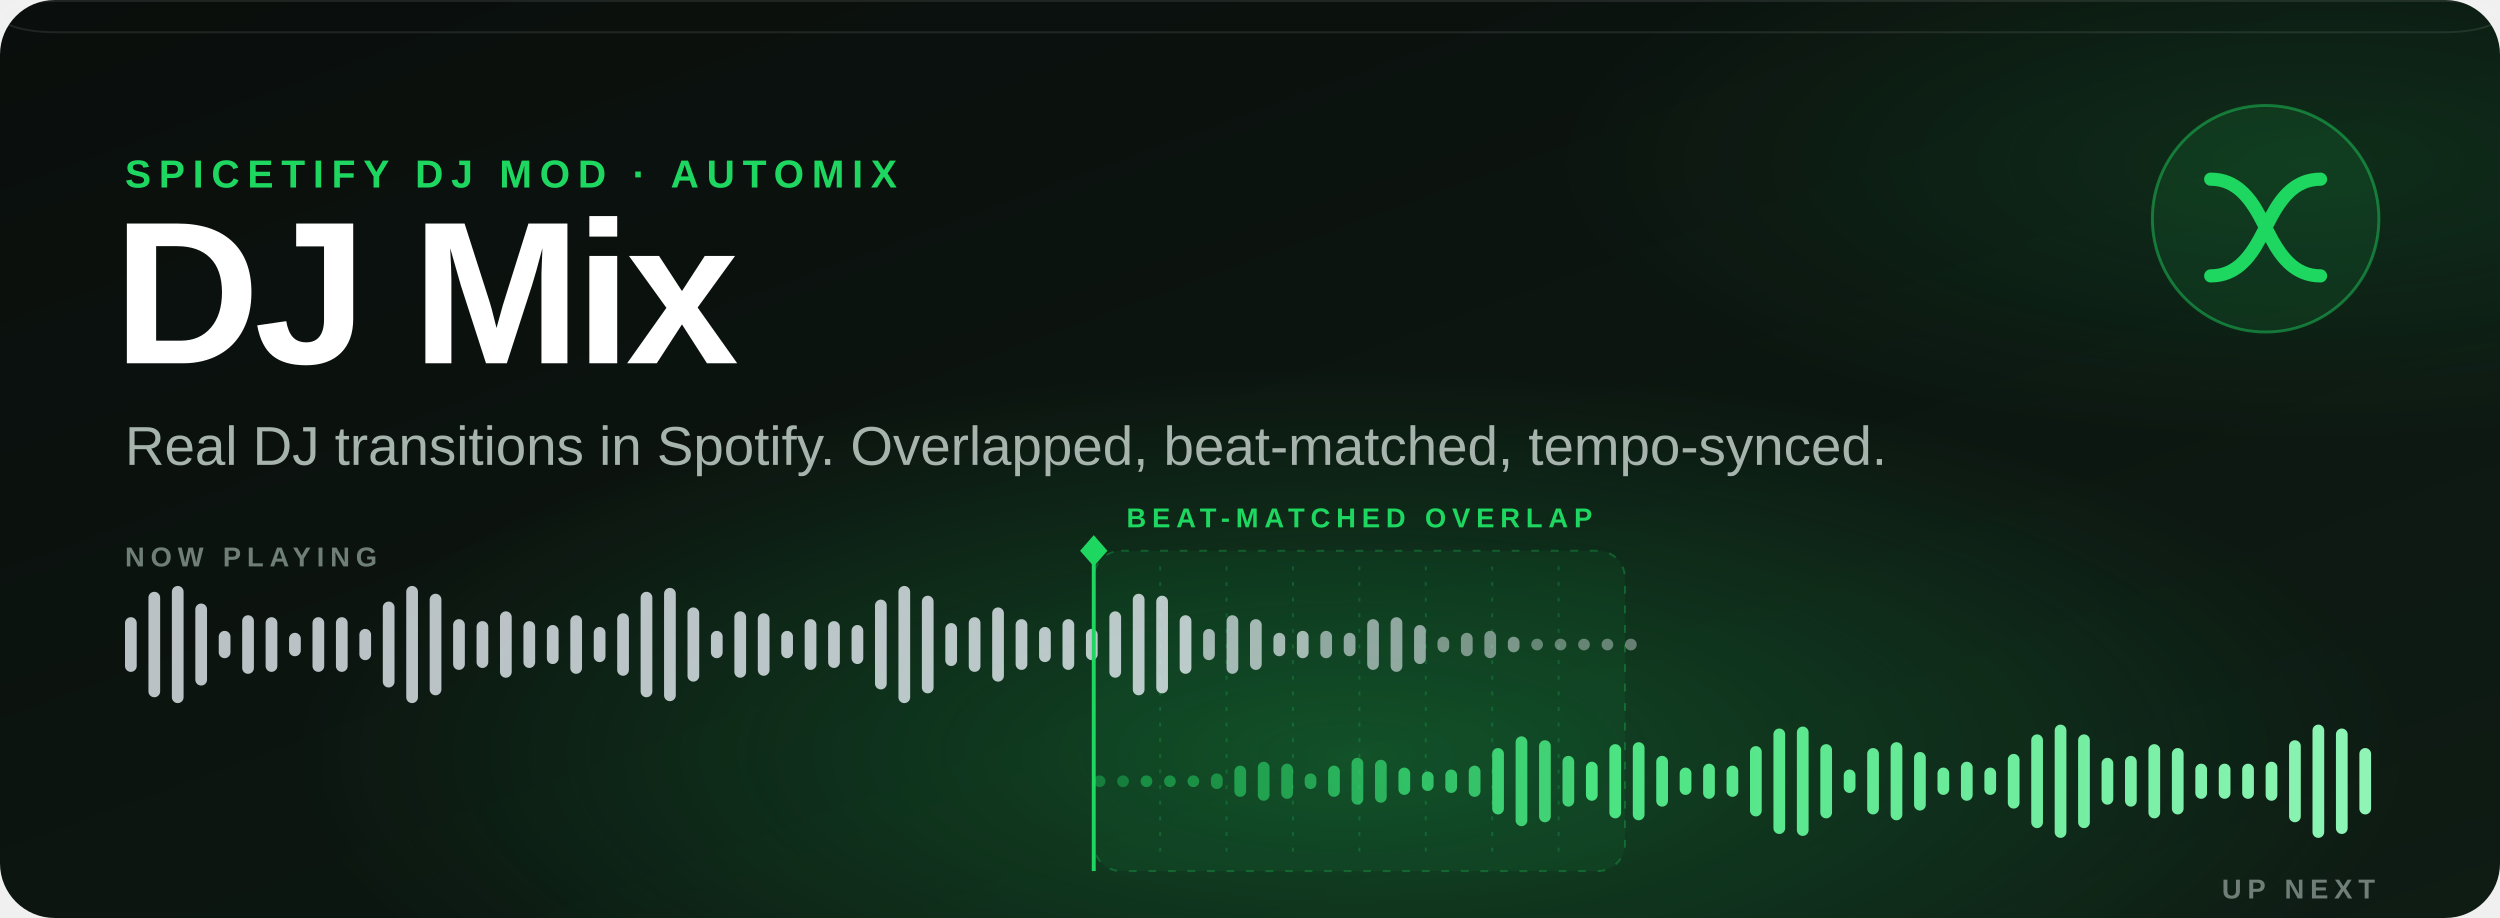
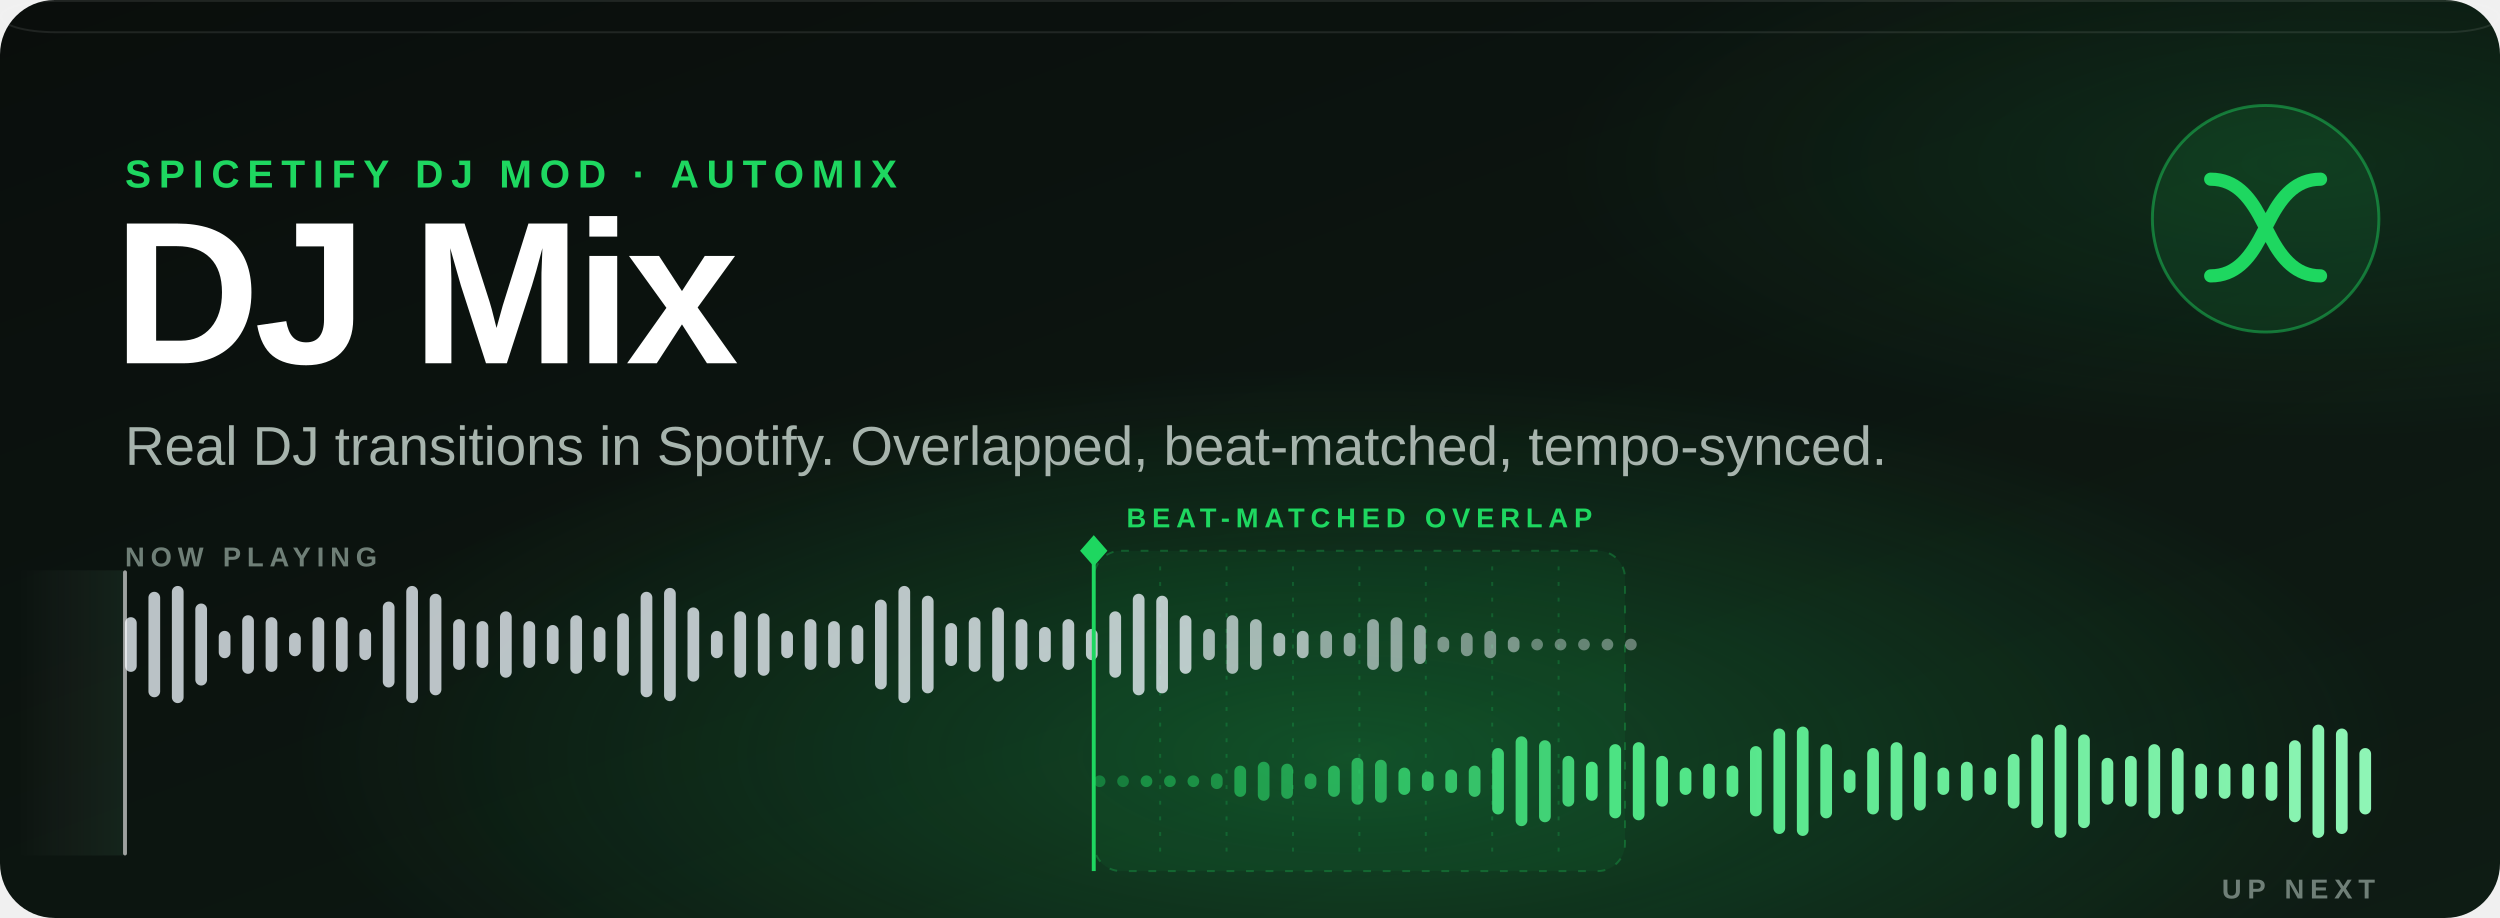
<svg xmlns="http://www.w3.org/2000/svg" width="1280" height="470" viewBox="0 0 1280 470" role="img" aria-label="DJ Mix: real DJ transitions in Spotify, overlapped, beat-matched and tempo-synced">
  <defs>
    <linearGradient id="bg" x1="0" y1="0" x2="1" y2="1">
      <stop offset="0" stop-color="#0a0e0c" />
      <stop offset="1" stop-color="#0e1c14" />
    </linearGradient>
    <radialGradient id="glow" cx="0.54" cy="0.82" r="0.42">
      <stop offset="0" stop-color="#1ed760" stop-opacity="0.26" />
      <stop offset="1" stop-color="#1ed760" stop-opacity="0" />
    </radialGradient>
    <radialGradient id="glow2" cx="0.92" cy="0.18" r="0.3">
      <stop offset="0" stop-color="#1ed760" stop-opacity="0.12" />
      <stop offset="1" stop-color="#1ed760" stop-opacity="0" />
    </radialGradient>
    <linearGradient id="gb" gradientUnits="userSpaceOnUse" x1="560" y1="0" x2="1216" y2="0">
      <stop offset="0" stop-color="#1ed760" />
      <stop offset="1" stop-color="#8ff5b6" />
    </linearGradient>
    <clipPath id="card">
      <rect width="1280" height="470" rx="28" />
    </clipPath>
+     <linearGradient id="ph" x1="0" x2="1">
+       <stop offset="0" stop-color="#ffffff" stop-opacity="0" />
+       <stop offset="1" stop-color="#8ff5b6" stop-opacity="1" />
+     </linearGradient>
  </defs>
+   <style>
+   .b { transform-box: fill-box; transform-origin: 50% 50%; animation: beat 0.5s ease-in-out infinite alternate; }
+   .b1 { animation-delay: -0.1s; } .b2 { animation-delay: -0.2s; } .b3 { animation-delay: -0.3s; } .b4 { animation-delay: -0.4s; }
+   @keyframes beat { from { transform: scaleY(1); } to { transform: scaleY(0.62); } }
+   .sweep { animation: sweep 9s linear infinite; }
+   @keyframes sweep { from { transform: translateX(0); } to { transform: translateX(1152px); } }
+   .zone { animation: zone 1s ease-in-out infinite alternate; }
+   @keyframes zone { from { fill-opacity: 0.04; } to { fill-opacity: 0.11; } }
+   .dot { animation: dot 1s ease-in-out infinite alternate; }
+   @keyframes dot { from { opacity: 0.55; } to { opacity: 1; } }
+   @media (prefers-reduced-motion: reduce) { .b, .zone, .dot { animation: none; } .sweep { display: none; } }
+ </style>
  <g clip-path="url(#card)">
    <rect width="1280" height="470" fill="url(#bg)" />
    <rect width="1280" height="470" fill="url(#glow)" />
    <rect width="1280" height="470" fill="url(#glow2)" />
-     <rect x="560" y="282" width="272" height="164" rx="14" fill="#1ed760" fill-opacity="0.06" stroke="#1ed760" stroke-opacity="0.28" stroke-dasharray="4 6" />
+     <rect x="560" y="282" width="272" height="164" rx="14" fill="#1ed760" fill-opacity="0.06" class="zone" stroke="#1ed760" stroke-opacity="0.28" stroke-dasharray="4 6" />
    <line x1="594" y1="290" x2="594" y2="438" stroke="#1ed760" stroke-opacity="0.22" stroke-dasharray="2 6" />
    <line x1="628" y1="290" x2="628" y2="438" stroke="#1ed760" stroke-opacity="0.22" stroke-dasharray="2 6" />
    <line x1="662" y1="290" x2="662" y2="438" stroke="#1ed760" stroke-opacity="0.22" stroke-dasharray="2 6" />
    <line x1="696" y1="290" x2="696" y2="438" stroke="#1ed760" stroke-opacity="0.22" stroke-dasharray="2 6" />
    <line x1="730" y1="290" x2="730" y2="438" stroke="#1ed760" stroke-opacity="0.22" stroke-dasharray="2 6" />
    <line x1="764" y1="290" x2="764" y2="438" stroke="#1ed760" stroke-opacity="0.22" stroke-dasharray="2 6" />
    <line x1="798" y1="290" x2="798" y2="438" stroke="#1ed760" stroke-opacity="0.22" stroke-dasharray="2 6" />
-     <rect x="64" y="316" width="6" height="28" rx="3" fill="#e6edf3" fill-opacity="0.8" />
-     <rect x="76" y="303" width="6" height="54" rx="3" fill="#e6edf3" fill-opacity="0.8" />
-     <rect x="88" y="300" width="6" height="60" rx="3" fill="#e6edf3" fill-opacity="0.8" />
-     <rect x="100" y="309" width="6" height="42" rx="3" fill="#e6edf3" fill-opacity="0.8" />
-     <rect x="112" y="323" width="6" height="14" rx="3" fill="#e6edf3" fill-opacity="0.8" />
-     <rect x="124" y="315" width="6" height="30" rx="3" fill="#e6edf3" fill-opacity="0.8" />
-     <rect x="136" y="316" width="6" height="28" rx="3" fill="#e6edf3" fill-opacity="0.8" />
-     <rect x="148" y="324" width="6" height="12" rx="3" fill="#e6edf3" fill-opacity="0.8" />
-     <rect x="160" y="316" width="6" height="28" rx="3" fill="#e6edf3" fill-opacity="0.8" />
-     <rect x="172" y="316" width="6" height="28" rx="3" fill="#e6edf3" fill-opacity="0.8" />
-     <rect x="184" y="322" width="6" height="16" rx="3" fill="#e6edf3" fill-opacity="0.8" />
-     <rect x="196" y="308" width="6" height="44" rx="3" fill="#e6edf3" fill-opacity="0.8" />
-     <rect x="208" y="300" width="6" height="60" rx="3" fill="#e6edf3" fill-opacity="0.8" />
-     <rect x="220" y="304" width="6" height="52" rx="3" fill="#e6edf3" fill-opacity="0.8" />
-     <rect x="232" y="317" width="6" height="26" rx="3" fill="#e6edf3" fill-opacity="0.8" />
-     <rect x="244" y="318" width="6" height="24" rx="3" fill="#e6edf3" fill-opacity="0.8" />
-     <rect x="256" y="313" width="6" height="34" rx="3" fill="#e6edf3" fill-opacity="0.8" />
-     <rect x="268" y="318" width="6" height="24" rx="3" fill="#e6edf3" fill-opacity="0.8" />
-     <rect x="280" y="320" width="6" height="20" rx="3" fill="#e6edf3" fill-opacity="0.8" />
-     <rect x="292" y="315" width="6" height="30" rx="3" fill="#e6edf3" fill-opacity="0.8" />
-     <rect x="304" y="321" width="6" height="18" rx="3" fill="#e6edf3" fill-opacity="0.8" />
-     <rect x="316" y="314" width="6" height="32" rx="3" fill="#e6edf3" fill-opacity="0.8" />
-     <rect x="328" y="303" width="6" height="54" rx="3" fill="#e6edf3" fill-opacity="0.8" />
-     <rect x="340" y="301" width="6" height="58" rx="3" fill="#e6edf3" fill-opacity="0.8" />
-     <rect x="352" y="311" width="6" height="38" rx="3" fill="#e6edf3" fill-opacity="0.8" />
-     <rect x="364" y="323" width="6" height="14" rx="3" fill="#e6edf3" fill-opacity="0.8" />
-     <rect x="376" y="313" width="6" height="34" rx="3" fill="#e6edf3" fill-opacity="0.8" />
-     <rect x="388" y="314" width="6" height="32" rx="3" fill="#e6edf3" fill-opacity="0.8" />
-     <rect x="400" y="323" width="6" height="14" rx="3" fill="#e6edf3" fill-opacity="0.8" />
-     <rect x="412" y="317" width="6" height="26" rx="3" fill="#e6edf3" fill-opacity="0.8" />
-     <rect x="424" y="318" width="6" height="24" rx="3" fill="#e6edf3" fill-opacity="0.8" />
-     <rect x="436" y="320" width="6" height="20" rx="3" fill="#e6edf3" fill-opacity="0.8" />
-     <rect x="448" y="307" width="6" height="46" rx="3" fill="#e6edf3" fill-opacity="0.8" />
-     <rect x="460" y="300" width="6" height="60" rx="3" fill="#e6edf3" fill-opacity="0.8" />
-     <rect x="472" y="305" width="6" height="50" rx="3" fill="#e6edf3" fill-opacity="0.8" />
-     <rect x="484" y="319" width="6" height="22" rx="3" fill="#e6edf3" fill-opacity="0.8" />
-     <rect x="496" y="316" width="6" height="28" rx="3" fill="#e6edf3" fill-opacity="0.8" />
-     <rect x="508" y="311" width="6" height="38" rx="3" fill="#e6edf3" fill-opacity="0.8" />
-     <rect x="520" y="317" width="6" height="26" rx="3" fill="#e6edf3" fill-opacity="0.8" />
-     <rect x="532" y="321" width="6" height="18" rx="3" fill="#e6edf3" fill-opacity="0.8" />
-     <rect x="544" y="317" width="6" height="26" rx="3" fill="#e6edf3" fill-opacity="0.8" />
-     <rect x="556" y="322" width="6" height="16" rx="3" fill="#e6edf3" fill-opacity="0.8" />
-     <rect x="568" y="313" width="6" height="34" rx="3" fill="#e6edf3" fill-opacity="0.8" />
-     <rect x="580" y="304" width="6" height="52" rx="3" fill="#e6edf3" fill-opacity="0.8" />
-     <rect x="592" y="305" width="6" height="50" rx="3" fill="#e6edf3" fill-opacity="0.8" />
-     <rect x="604" y="315" width="6" height="30" rx="3" fill="#e6edf3" fill-opacity="0.8" />
-     <rect x="616" y="322" width="6" height="16" rx="3" fill="#e6edf3" fill-opacity="0.7" />
-     <rect x="628" y="315" width="6" height="30" rx="3" fill="#e6edf3" fill-opacity="0.7" />
-     <rect x="640" y="317" width="6" height="26" rx="3" fill="#e6edf3" fill-opacity="0.7" />
-     <rect x="652" y="324" width="6" height="12" rx="3" fill="#e6edf3" fill-opacity="0.7" />
-     <rect x="664" y="323" width="6" height="14" rx="3" fill="#e6edf3" fill-opacity="0.7" />
-     <rect x="676" y="323" width="6" height="14" rx="3" fill="#e6edf3" fill-opacity="0.6" />
-     <rect x="688" y="324" width="6" height="12" rx="3" fill="#e6edf3" fill-opacity="0.6" />
-     <rect x="700" y="317" width="6" height="26" rx="3" fill="#e6edf3" fill-opacity="0.6" />
-     <rect x="712" y="316" width="6" height="28" rx="3" fill="#e6edf3" fill-opacity="0.6" />
-     <rect x="724" y="320" width="6" height="20" rx="3" fill="#e6edf3" fill-opacity="0.6" />
-     <rect x="736" y="326" width="6" height="8" rx="3" fill="#e6edf3" fill-opacity="0.5" />
-     <rect x="748" y="324" width="6" height="12" rx="3" fill="#e6edf3" fill-opacity="0.5" />
-     <rect x="760" y="323" width="6" height="14" rx="3" fill="#e6edf3" fill-opacity="0.5" />
-     <rect x="772" y="326" width="6" height="8" rx="3" fill="#e6edf3" fill-opacity="0.5" />
-     <rect x="784" y="327" width="6" height="6" rx="3" fill="#e6edf3" fill-opacity="0.4" />
-     <rect x="796" y="327" width="6" height="6" rx="3" fill="#e6edf3" fill-opacity="0.4" />
-     <rect x="808" y="327" width="6" height="6" rx="3" fill="#e6edf3" fill-opacity="0.4" />
-     <rect x="820" y="327" width="6" height="6" rx="3" fill="#e6edf3" fill-opacity="0.4" />
-     <rect x="832" y="327" width="6" height="6" rx="3" fill="#e6edf3" fill-opacity="0.4" />
-     <rect x="560" y="397" width="6" height="6" rx="3" fill="url(#gb)" fill-opacity="0.4" />
-     <rect x="572" y="397" width="6" height="6" rx="3" fill="url(#gb)" fill-opacity="0.4" />
-     <rect x="584" y="397" width="6" height="6" rx="3" fill="url(#gb)" fill-opacity="0.5" />
-     <rect x="596" y="397" width="6" height="6" rx="3" fill="url(#gb)" fill-opacity="0.5" />
-     <rect x="608" y="397" width="6" height="6" rx="3" fill="url(#gb)" fill-opacity="0.5" />
-     <rect x="620" y="396" width="6" height="8" rx="3" fill="url(#gb)" fill-opacity="0.5" />
-     <rect x="632" y="392" width="6" height="16" rx="3" fill="url(#gb)" fill-opacity="0.6" />
-     <rect x="644" y="390" width="6" height="20" rx="3" fill="url(#gb)" fill-opacity="0.6" />
-     <rect x="656" y="391" width="6" height="18" rx="3" fill="url(#gb)" fill-opacity="0.6" />
-     <rect x="668" y="396" width="6" height="8" rx="3" fill="url(#gb)" fill-opacity="0.6" />
-     <rect x="680" y="392" width="6" height="16" rx="3" fill="url(#gb)" fill-opacity="0.7" />
-     <rect x="692" y="388" width="6" height="24" rx="3" fill="url(#gb)" fill-opacity="0.7" />
-     <rect x="704" y="389" width="6" height="22" rx="3" fill="url(#gb)" fill-opacity="0.7" />
-     <rect x="716" y="393" width="6" height="14" rx="3" fill="url(#gb)" fill-opacity="0.8" />
-     <rect x="728" y="395" width="6" height="10" rx="3" fill="url(#gb)" fill-opacity="0.8" />
-     <rect x="740" y="394" width="6" height="12" rx="3" fill="url(#gb)" fill-opacity="0.8" />
-     <rect x="752" y="392" width="6" height="16" rx="3" fill="url(#gb)" fill-opacity="0.8" />
-     <rect x="764" y="383" width="6" height="34" rx="3" fill="url(#gb)" fill-opacity="0.9" />
-     <rect x="776" y="377" width="6" height="46" rx="3" fill="url(#gb)" fill-opacity="0.9" />
-     <rect x="788" y="379" width="6" height="42" rx="3" fill="url(#gb)" fill-opacity="0.9" />
-     <rect x="800" y="387" width="6" height="26" rx="3" fill="url(#gb)" fill-opacity="0.9" />
-     <rect x="812" y="390" width="6" height="20" rx="3" fill="url(#gb)" fill-opacity="1" />
-     <rect x="824" y="381" width="6" height="38" rx="3" fill="url(#gb)" fill-opacity="1" />
-     <rect x="836" y="380" width="6" height="40" rx="3" fill="url(#gb)" fill-opacity="1" />
-     <rect x="848" y="387" width="6" height="26" rx="3" fill="url(#gb)" fill-opacity="1" />
-     <rect x="860" y="393" width="6" height="14" rx="3" fill="url(#gb)" fill-opacity="1" />
-     <rect x="872" y="391" width="6" height="18" rx="3" fill="url(#gb)" fill-opacity="1" />
-     <rect x="884" y="392" width="6" height="16" rx="3" fill="url(#gb)" fill-opacity="1" />
-     <rect x="896" y="382" width="6" height="36" rx="3" fill="url(#gb)" fill-opacity="1" />
-     <rect x="908" y="373" width="6" height="54" rx="3" fill="url(#gb)" fill-opacity="1" />
-     <rect x="920" y="372" width="6" height="56" rx="3" fill="url(#gb)" fill-opacity="1" />
-     <rect x="932" y="381" width="6" height="38" rx="3" fill="url(#gb)" fill-opacity="1" />
-     <rect x="944" y="394" width="6" height="12" rx="3" fill="url(#gb)" fill-opacity="1" />
-     <rect x="956" y="383" width="6" height="34" rx="3" fill="url(#gb)" fill-opacity="1" />
-     <rect x="968" y="380" width="6" height="40" rx="3" fill="url(#gb)" fill-opacity="1" />
-     <rect x="980" y="385" width="6" height="30" rx="3" fill="url(#gb)" fill-opacity="1" />
-     <rect x="992" y="393" width="6" height="14" rx="3" fill="url(#gb)" fill-opacity="1" />
-     <rect x="1004" y="390" width="6" height="20" rx="3" fill="url(#gb)" fill-opacity="1" />
-     <rect x="1016" y="393" width="6" height="14" rx="3" fill="url(#gb)" fill-opacity="1" />
-     <rect x="1028" y="386" width="6" height="28" rx="3" fill="url(#gb)" fill-opacity="1" />
-     <rect x="1040" y="376" width="6" height="48" rx="3" fill="url(#gb)" fill-opacity="1" />
-     <rect x="1052" y="371" width="6" height="58" rx="3" fill="url(#gb)" fill-opacity="1" />
-     <rect x="1064" y="376" width="6" height="48" rx="3" fill="url(#gb)" fill-opacity="1" />
-     <rect x="1076" y="388" width="6" height="24" rx="3" fill="url(#gb)" fill-opacity="1" />
-     <rect x="1088" y="387" width="6" height="26" rx="3" fill="url(#gb)" fill-opacity="1" />
-     <rect x="1100" y="381" width="6" height="38" rx="3" fill="url(#gb)" fill-opacity="1" />
-     <rect x="1112" y="383" width="6" height="34" rx="3" fill="url(#gb)" fill-opacity="1" />
-     <rect x="1124" y="391" width="6" height="18" rx="3" fill="url(#gb)" fill-opacity="1" />
-     <rect x="1136" y="391" width="6" height="18" rx="3" fill="url(#gb)" fill-opacity="1" />
-     <rect x="1148" y="391" width="6" height="18" rx="3" fill="url(#gb)" fill-opacity="1" />
-     <rect x="1160" y="390" width="6" height="20" rx="3" fill="url(#gb)" fill-opacity="1" />
-     <rect x="1172" y="379" width="6" height="42" rx="3" fill="url(#gb)" fill-opacity="1" />
-     <rect x="1184" y="371" width="6" height="58" rx="3" fill="url(#gb)" fill-opacity="1" />
-     <rect x="1196" y="373" width="6" height="54" rx="3" fill="url(#gb)" fill-opacity="1" />
-     <rect x="1208" y="383" width="6" height="34" rx="3" fill="url(#gb)" fill-opacity="1" />
+     <rect class="b b0" x="64" y="316" width="6" height="28" rx="3" fill="#e6edf3" fill-opacity="0.8" />
+     <rect class="b b1" x="76" y="303" width="6" height="54" rx="3" fill="#e6edf3" fill-opacity="0.8" />
+     <rect class="b b2" x="88" y="300" width="6" height="60" rx="3" fill="#e6edf3" fill-opacity="0.8" />
+     <rect class="b b3" x="100" y="309" width="6" height="42" rx="3" fill="#e6edf3" fill-opacity="0.8" />
+     <rect class="b b4" x="112" y="323" width="6" height="14" rx="3" fill="#e6edf3" fill-opacity="0.8" />
+     <rect class="b b0" x="124" y="315" width="6" height="30" rx="3" fill="#e6edf3" fill-opacity="0.8" />
+     <rect class="b b1" x="136" y="316" width="6" height="28" rx="3" fill="#e6edf3" fill-opacity="0.8" />
+     <rect class="b b2" x="148" y="324" width="6" height="12" rx="3" fill="#e6edf3" fill-opacity="0.8" />
+     <rect class="b b3" x="160" y="316" width="6" height="28" rx="3" fill="#e6edf3" fill-opacity="0.8" />
+     <rect class="b b4" x="172" y="316" width="6" height="28" rx="3" fill="#e6edf3" fill-opacity="0.8" />
+     <rect class="b b0" x="184" y="322" width="6" height="16" rx="3" fill="#e6edf3" fill-opacity="0.8" />
+     <rect class="b b1" x="196" y="308" width="6" height="44" rx="3" fill="#e6edf3" fill-opacity="0.8" />
+     <rect class="b b2" x="208" y="300" width="6" height="60" rx="3" fill="#e6edf3" fill-opacity="0.8" />
+     <rect class="b b3" x="220" y="304" width="6" height="52" rx="3" fill="#e6edf3" fill-opacity="0.8" />
+     <rect class="b b4" x="232" y="317" width="6" height="26" rx="3" fill="#e6edf3" fill-opacity="0.8" />
+     <rect class="b b0" x="244" y="318" width="6" height="24" rx="3" fill="#e6edf3" fill-opacity="0.8" />
+     <rect class="b b1" x="256" y="313" width="6" height="34" rx="3" fill="#e6edf3" fill-opacity="0.8" />
+     <rect class="b b2" x="268" y="318" width="6" height="24" rx="3" fill="#e6edf3" fill-opacity="0.8" />
+     <rect class="b b3" x="280" y="320" width="6" height="20" rx="3" fill="#e6edf3" fill-opacity="0.8" />
+     <rect class="b b4" x="292" y="315" width="6" height="30" rx="3" fill="#e6edf3" fill-opacity="0.8" />
+     <rect class="b b0" x="304" y="321" width="6" height="18" rx="3" fill="#e6edf3" fill-opacity="0.8" />
+     <rect class="b b1" x="316" y="314" width="6" height="32" rx="3" fill="#e6edf3" fill-opacity="0.8" />
+     <rect class="b b2" x="328" y="303" width="6" height="54" rx="3" fill="#e6edf3" fill-opacity="0.8" />
+     <rect class="b b3" x="340" y="301" width="6" height="58" rx="3" fill="#e6edf3" fill-opacity="0.8" />
+     <rect class="b b4" x="352" y="311" width="6" height="38" rx="3" fill="#e6edf3" fill-opacity="0.8" />
+     <rect class="b b0" x="364" y="323" width="6" height="14" rx="3" fill="#e6edf3" fill-opacity="0.8" />
+     <rect class="b b1" x="376" y="313" width="6" height="34" rx="3" fill="#e6edf3" fill-opacity="0.8" />
+     <rect class="b b2" x="388" y="314" width="6" height="32" rx="3" fill="#e6edf3" fill-opacity="0.8" />
+     <rect class="b b3" x="400" y="323" width="6" height="14" rx="3" fill="#e6edf3" fill-opacity="0.8" />
+     <rect class="b b4" x="412" y="317" width="6" height="26" rx="3" fill="#e6edf3" fill-opacity="0.8" />
+     <rect class="b b0" x="424" y="318" width="6" height="24" rx="3" fill="#e6edf3" fill-opacity="0.8" />
+     <rect class="b b1" x="436" y="320" width="6" height="20" rx="3" fill="#e6edf3" fill-opacity="0.8" />
+     <rect class="b b2" x="448" y="307" width="6" height="46" rx="3" fill="#e6edf3" fill-opacity="0.8" />
+     <rect class="b b3" x="460" y="300" width="6" height="60" rx="3" fill="#e6edf3" fill-opacity="0.8" />
+     <rect class="b b4" x="472" y="305" width="6" height="50" rx="3" fill="#e6edf3" fill-opacity="0.8" />
+     <rect class="b b0" x="484" y="319" width="6" height="22" rx="3" fill="#e6edf3" fill-opacity="0.8" />
+     <rect class="b b1" x="496" y="316" width="6" height="28" rx="3" fill="#e6edf3" fill-opacity="0.8" />
+     <rect class="b b2" x="508" y="311" width="6" height="38" rx="3" fill="#e6edf3" fill-opacity="0.8" />
+     <rect class="b b3" x="520" y="317" width="6" height="26" rx="3" fill="#e6edf3" fill-opacity="0.8" />
+     <rect class="b b4" x="532" y="321" width="6" height="18" rx="3" fill="#e6edf3" fill-opacity="0.8" />
+     <rect class="b b0" x="544" y="317" width="6" height="26" rx="3" fill="#e6edf3" fill-opacity="0.8" />
+     <rect class="b b1" x="556" y="322" width="6" height="16" rx="3" fill="#e6edf3" fill-opacity="0.8" />
+     <rect class="b b2" x="568" y="313" width="6" height="34" rx="3" fill="#e6edf3" fill-opacity="0.8" />
+     <rect class="b b3" x="580" y="304" width="6" height="52" rx="3" fill="#e6edf3" fill-opacity="0.8" />
+     <rect class="b b4" x="592" y="305" width="6" height="50" rx="3" fill="#e6edf3" fill-opacity="0.8" />
+     <rect class="b b0" x="604" y="315" width="6" height="30" rx="3" fill="#e6edf3" fill-opacity="0.8" />
+     <rect class="b b1" x="616" y="322" width="6" height="16" rx="3" fill="#e6edf3" fill-opacity="0.7" />
+     <rect class="b b2" x="628" y="315" width="6" height="30" rx="3" fill="#e6edf3" fill-opacity="0.7" />
+     <rect class="b b3" x="640" y="317" width="6" height="26" rx="3" fill="#e6edf3" fill-opacity="0.7" />
+     <rect class="b b4" x="652" y="324" width="6" height="12" rx="3" fill="#e6edf3" fill-opacity="0.7" />
+     <rect class="b b0" x="664" y="323" width="6" height="14" rx="3" fill="#e6edf3" fill-opacity="0.7" />
+     <rect class="b b1" x="676" y="323" width="6" height="14" rx="3" fill="#e6edf3" fill-opacity="0.6" />
+     <rect class="b b2" x="688" y="324" width="6" height="12" rx="3" fill="#e6edf3" fill-opacity="0.6" />
+     <rect class="b b3" x="700" y="317" width="6" height="26" rx="3" fill="#e6edf3" fill-opacity="0.6" />
+     <rect class="b b4" x="712" y="316" width="6" height="28" rx="3" fill="#e6edf3" fill-opacity="0.6" />
+     <rect class="b b0" x="724" y="320" width="6" height="20" rx="3" fill="#e6edf3" fill-opacity="0.6" />
+     <rect class="b b1" x="736" y="326" width="6" height="8" rx="3" fill="#e6edf3" fill-opacity="0.5" />
+     <rect class="b b2" x="748" y="324" width="6" height="12" rx="3" fill="#e6edf3" fill-opacity="0.5" />
+     <rect class="b b3" x="760" y="323" width="6" height="14" rx="3" fill="#e6edf3" fill-opacity="0.5" />
+     <rect class="b b4" x="772" y="326" width="6" height="8" rx="3" fill="#e6edf3" fill-opacity="0.5" />
+     <rect class="b b0" x="784" y="327" width="6" height="6" rx="3" fill="#e6edf3" fill-opacity="0.4" />
+     <rect class="b b1" x="796" y="327" width="6" height="6" rx="3" fill="#e6edf3" fill-opacity="0.4" />
+     <rect class="b b2" x="808" y="327" width="6" height="6" rx="3" fill="#e6edf3" fill-opacity="0.4" />
+     <rect class="b b3" x="820" y="327" width="6" height="6" rx="3" fill="#e6edf3" fill-opacity="0.4" />
+     <rect class="b b4" x="832" y="327" width="6" height="6" rx="3" fill="#e6edf3" fill-opacity="0.4" />
+     <rect class="b b1.33333333333334" x="560" y="397" width="6" height="6" rx="3" fill="url(#gb)" fill-opacity="0.4" />
+     <rect class="b b2.33333333333334" x="572" y="397" width="6" height="6" rx="3" fill="url(#gb)" fill-opacity="0.4" />
+     <rect class="b b3.33333333333334" x="584" y="397" width="6" height="6" rx="3" fill="url(#gb)" fill-opacity="0.5" />
+     <rect class="b b4.33333333333334" x="596" y="397" width="6" height="6" rx="3" fill="url(#gb)" fill-opacity="0.5" />
+     <rect class="b b0.333333333333336" x="608" y="397" width="6" height="6" rx="3" fill="url(#gb)" fill-opacity="0.5" />
+     <rect class="b b1.33333333333334" x="620" y="396" width="6" height="8" rx="3" fill="url(#gb)" fill-opacity="0.5" />
+     <rect class="b b2.33333333333334" x="632" y="392" width="6" height="16" rx="3" fill="url(#gb)" fill-opacity="0.6" />
+     <rect class="b b3.33333333333334" x="644" y="390" width="6" height="20" rx="3" fill="url(#gb)" fill-opacity="0.6" />
+     <rect class="b b4.33333333333334" x="656" y="391" width="6" height="18" rx="3" fill="url(#gb)" fill-opacity="0.6" />
+     <rect class="b b0.333333333333336" x="668" y="396" width="6" height="8" rx="3" fill="url(#gb)" fill-opacity="0.6" />
+     <rect class="b b1.33333333333334" x="680" y="392" width="6" height="16" rx="3" fill="url(#gb)" fill-opacity="0.7" />
+     <rect class="b b2.33333333333334" x="692" y="388" width="6" height="24" rx="3" fill="url(#gb)" fill-opacity="0.7" />
+     <rect class="b b3.33333333333334" x="704" y="389" width="6" height="22" rx="3" fill="url(#gb)" fill-opacity="0.7" />
+     <rect class="b b4.33333333333334" x="716" y="393" width="6" height="14" rx="3" fill="url(#gb)" fill-opacity="0.8" />
+     <rect class="b b0.333333333333336" x="728" y="395" width="6" height="10" rx="3" fill="url(#gb)" fill-opacity="0.8" />
+     <rect class="b b1.33333333333334" x="740" y="394" width="6" height="12" rx="3" fill="url(#gb)" fill-opacity="0.8" />
+     <rect class="b b2.33333333333334" x="752" y="392" width="6" height="16" rx="3" fill="url(#gb)" fill-opacity="0.8" />
+     <rect class="b b3.33333333333334" x="764" y="383" width="6" height="34" rx="3" fill="url(#gb)" fill-opacity="0.9" />
+     <rect class="b b4.33333333333334" x="776" y="377" width="6" height="46" rx="3" fill="url(#gb)" fill-opacity="0.9" />
+     <rect class="b b0.333333333333336" x="788" y="379" width="6" height="42" rx="3" fill="url(#gb)" fill-opacity="0.9" />
+     <rect class="b b1.33333333333334" x="800" y="387" width="6" height="26" rx="3" fill="url(#gb)" fill-opacity="0.9" />
+     <rect class="b b2.33333333333334" x="812" y="390" width="6" height="20" rx="3" fill="url(#gb)" fill-opacity="1" />
+     <rect class="b b3.33333333333334" x="824" y="381" width="6" height="38" rx="3" fill="url(#gb)" fill-opacity="1" />
+     <rect class="b b4.33333333333333" x="836" y="380" width="6" height="40" rx="3" fill="url(#gb)" fill-opacity="1" />
+     <rect class="b b0.333333333333329" x="848" y="387" width="6" height="26" rx="3" fill="url(#gb)" fill-opacity="1" />
+     <rect class="b b1.33333333333333" x="860" y="393" width="6" height="14" rx="3" fill="url(#gb)" fill-opacity="1" />
+     <rect class="b b2.33333333333333" x="872" y="391" width="6" height="18" rx="3" fill="url(#gb)" fill-opacity="1" />
+     <rect class="b b3.33333333333333" x="884" y="392" width="6" height="16" rx="3" fill="url(#gb)" fill-opacity="1" />
+     <rect class="b b4.33333333333333" x="896" y="382" width="6" height="36" rx="3" fill="url(#gb)" fill-opacity="1" />
+     <rect class="b b0.333333333333329" x="908" y="373" width="6" height="54" rx="3" fill="url(#gb)" fill-opacity="1" />
+     <rect class="b b1.33333333333333" x="920" y="372" width="6" height="56" rx="3" fill="url(#gb)" fill-opacity="1" />
+     <rect class="b b2.33333333333333" x="932" y="381" width="6" height="38" rx="3" fill="url(#gb)" fill-opacity="1" />
+     <rect class="b b3.33333333333333" x="944" y="394" width="6" height="12" rx="3" fill="url(#gb)" fill-opacity="1" />
+     <rect class="b b4.33333333333333" x="956" y="383" width="6" height="34" rx="3" fill="url(#gb)" fill-opacity="1" />
+     <rect class="b b0.333333333333329" x="968" y="380" width="6" height="40" rx="3" fill="url(#gb)" fill-opacity="1" />
+     <rect class="b b1.33333333333333" x="980" y="385" width="6" height="30" rx="3" fill="url(#gb)" fill-opacity="1" />
+     <rect class="b b2.33333333333333" x="992" y="393" width="6" height="14" rx="3" fill="url(#gb)" fill-opacity="1" />
+     <rect class="b b3.33333333333333" x="1004" y="390" width="6" height="20" rx="3" fill="url(#gb)" fill-opacity="1" />
+     <rect class="b b4.33333333333333" x="1016" y="393" width="6" height="14" rx="3" fill="url(#gb)" fill-opacity="1" />
+     <rect class="b b0.333333333333329" x="1028" y="386" width="6" height="28" rx="3" fill="url(#gb)" fill-opacity="1" />
+     <rect class="b b1.33333333333333" x="1040" y="376" width="6" height="48" rx="3" fill="url(#gb)" fill-opacity="1" />
+     <rect class="b b2.33333333333333" x="1052" y="371" width="6" height="58" rx="3" fill="url(#gb)" fill-opacity="1" />
+     <rect class="b b3.33333333333333" x="1064" y="376" width="6" height="48" rx="3" fill="url(#gb)" fill-opacity="1" />
+     <rect class="b b4.33333333333333" x="1076" y="388" width="6" height="24" rx="3" fill="url(#gb)" fill-opacity="1" />
+     <rect class="b b0.333333333333329" x="1088" y="387" width="6" height="26" rx="3" fill="url(#gb)" fill-opacity="1" />
+     <rect class="b b1.33333333333333" x="1100" y="381" width="6" height="38" rx="3" fill="url(#gb)" fill-opacity="1" />
+     <rect class="b b2.33333333333333" x="1112" y="383" width="6" height="34" rx="3" fill="url(#gb)" fill-opacity="1" />
+     <rect class="b b3.33333333333333" x="1124" y="391" width="6" height="18" rx="3" fill="url(#gb)" fill-opacity="1" />
+     <rect class="b b4.33333333333333" x="1136" y="391" width="6" height="18" rx="3" fill="url(#gb)" fill-opacity="1" />
+     <rect class="b b0.333333333333329" x="1148" y="391" width="6" height="18" rx="3" fill="url(#gb)" fill-opacity="1" />
+     <rect class="b b1.33333333333333" x="1160" y="390" width="6" height="20" rx="3" fill="url(#gb)" fill-opacity="1" />
+     <rect class="b b2.33333333333333" x="1172" y="379" width="6" height="42" rx="3" fill="url(#gb)" fill-opacity="1" />
+     <rect class="b b3.33333333333333" x="1184" y="371" width="6" height="58" rx="3" fill="url(#gb)" fill-opacity="1" />
+     <rect class="b b4.33333333333333" x="1196" y="373" width="6" height="54" rx="3" fill="url(#gb)" fill-opacity="1" />
+     <rect class="b b0.333333333333329" x="1208" y="383" width="6" height="34" rx="3" fill="url(#gb)" fill-opacity="1" />
    <line x1="560" y1="282" x2="560" y2="446" stroke="#1ed760" stroke-width="2" />
-     <path d="M560 274 l7 8 l-7 8 l-7 -8 z" fill="#1ed760" />
+     <path class="dot" d="M560 274 l7 8 l-7 8 l-7 -8 z" fill="#1ed760" />
+     <g class="sweep">
+       <rect x="9" y="292" width="54" height="146" fill="url(#ph)" opacity="0.07" />
+       <rect x="63" y="292" width="2" height="146" rx="1" fill="#ffffff" opacity="0.6" />
+     </g>
  </g>
  <rect x="0.5" y="0.5" width="1279" height="16" rx="28" fill="none" stroke="#ffffff" stroke-opacity="0.09" />
  <circle cx="1160" cy="112" r="58" fill="#1ed760" fill-opacity="0.1" stroke="#1ed760" stroke-opacity="0.45" stroke-width="1.5" />
  <g transform="translate(1124 76) scale(4.5)" fill="#1ed760">
    <path d="M1 3.5a.75.75 0 0 1 .75-.75c3.2 0 5.03 2.27 6.25 4.6 1.22-2.33 3.05-4.6 6.25-4.6a.75.75 0 0 1 0 1.5c-2.53 0-3.97 1.9-5.4 4.75 1.43 2.85 2.87 4.75 5.4 4.75a.75.75 0 0 1 0 1.5c-3.2 0-5.03-2.27-6.25-4.6-1.22 2.33-3.05 4.6-6.25 4.6a.75.75 0 0 1 0-1.5c2.53 0 3.97-1.9 5.4-4.75C5.72 6.15 4.28 4.25 1.75 4.25A.75.75 0 0 1 1 3.5z" />
  </g>
  <g font-family="'Segoe UI', -apple-system, BlinkMacSystemFont, 'Helvetica Neue', Arial, sans-serif">
    <text x="64" y="96" font-size="20" font-weight="700" letter-spacing="4" fill="#1ed760">SPICETIFY DJ MOD · AUTOMIX</text>
    <text x="58" y="186" font-size="104" font-weight="800" letter-spacing="-3" fill="#ffffff">DJ Mix</text>
    <text x="64" y="238" font-size="28" fill="#a7b4ad">Real DJ transitions in Spotify. Overlapped, beat-matched, tempo-synced.</text>
    <text x="64" y="290" font-size="14" font-weight="700" letter-spacing="3" fill="#6f7f77">NOW PLAYING</text>
    <text x="696" y="270" font-size="14" font-weight="700" letter-spacing="3" fill="#1ed760" text-anchor="middle">BEAT-MATCHED OVERLAP</text>
    <text x="1216" y="460" font-size="14" font-weight="700" letter-spacing="3" fill="#6f7f77" text-anchor="end">UP NEXT</text>
  </g>
</svg>
